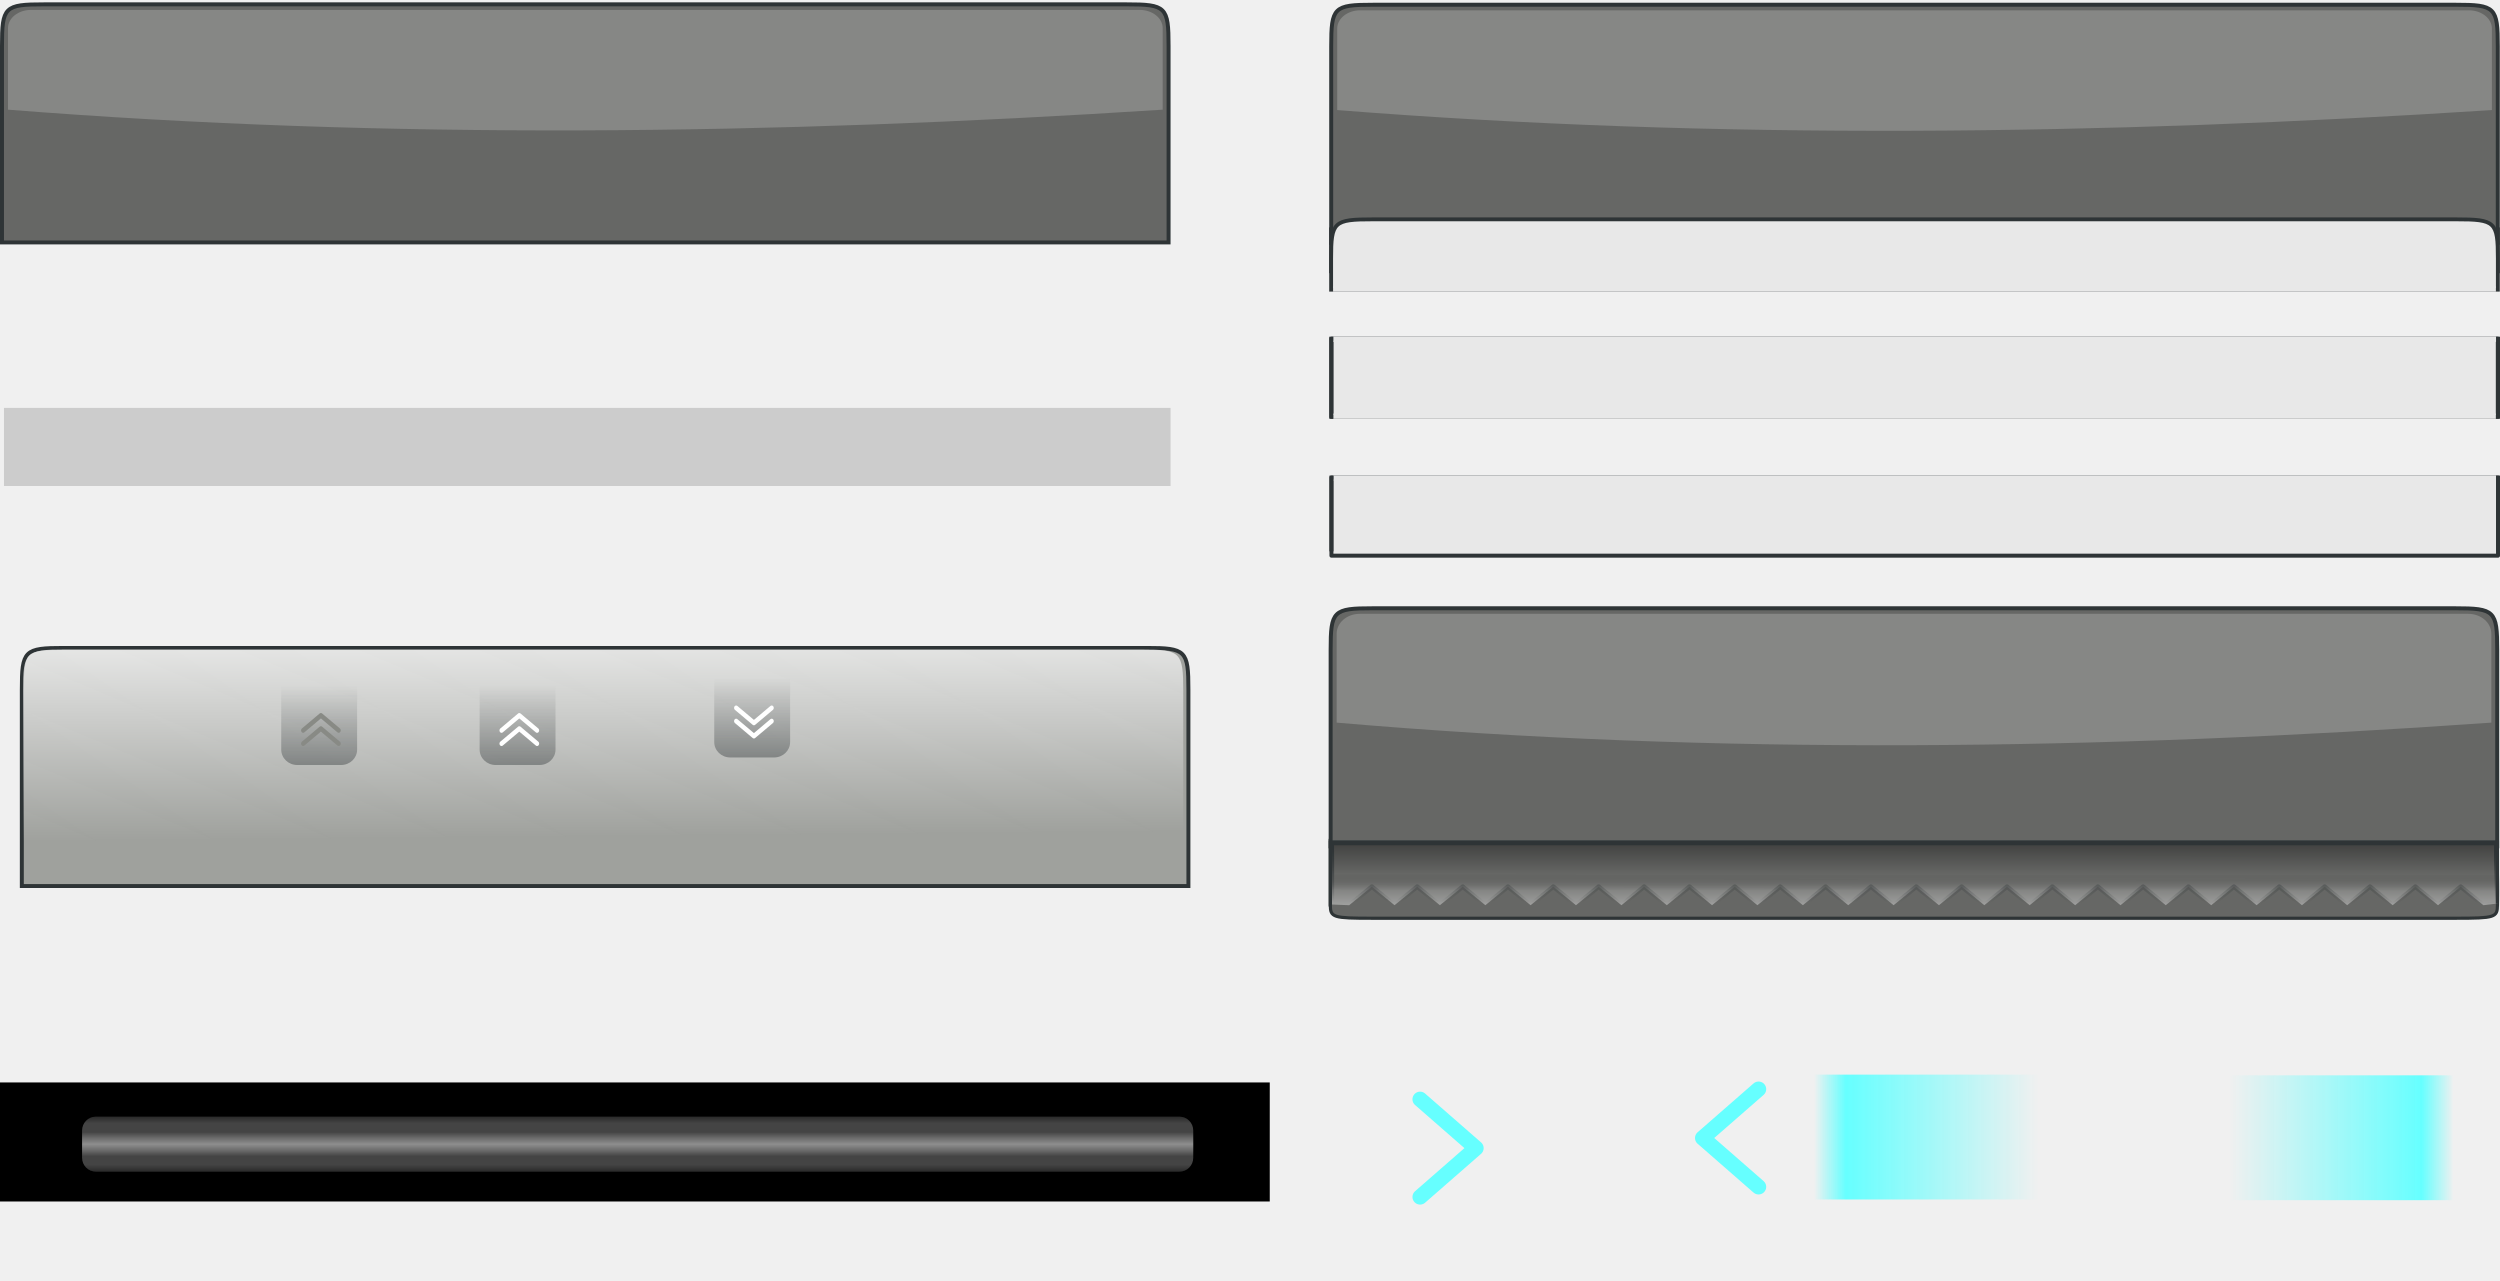
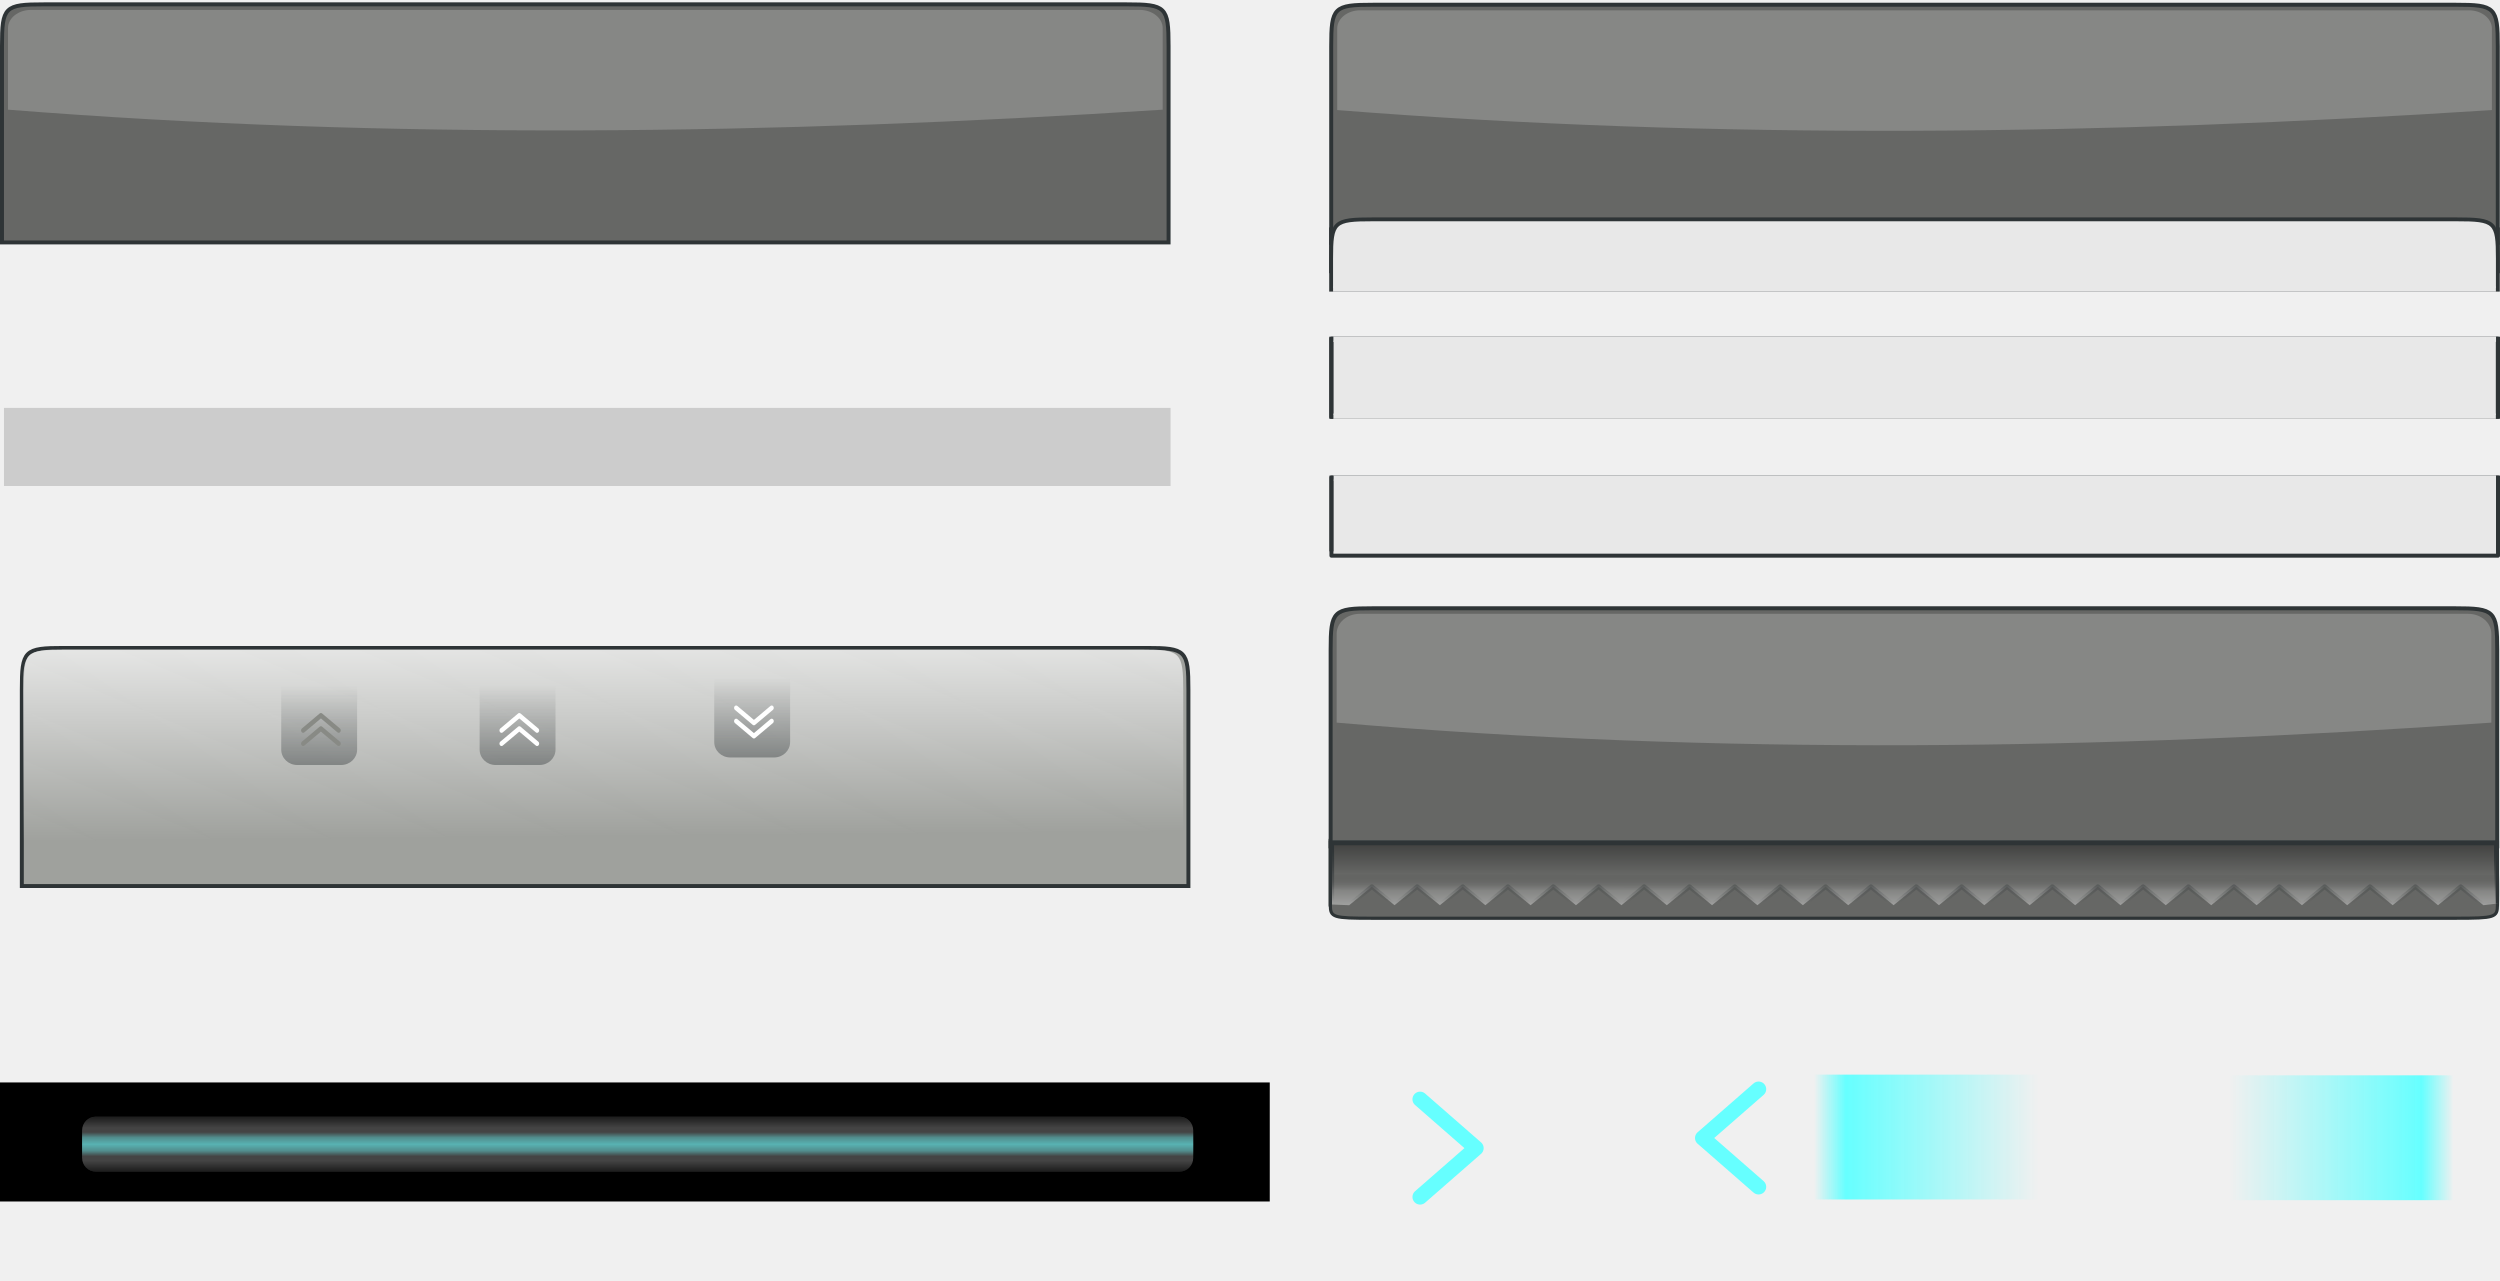
<svg xmlns="http://www.w3.org/2000/svg" xmlns:xlink="http://www.w3.org/1999/xlink" width="630.043" height="322.796" id="svg2465" version="1.0">
  <defs id="defs2467">
    <linearGradient id="linearGradient10055">
      <stop style="stop-color:#66ffff;stop-opacity:0;" offset="0" id="stop10057" />
      <stop id="stop10063" offset="0.143" style="stop-color:#66ffff;stop-opacity:1;" />
      <stop style="stop-color:#66ffff;stop-opacity:0;" offset="1" id="stop10059" />
    </linearGradient>
    <linearGradient id="linearGradient4217">
-       <stop style="stop-color:#000000;stop-opacity:0.392;" offset="0" id="stop4219" />
-       <stop id="stop4239" offset="0.125" style="stop-color:#000000;stop-opacity:0;" />
+       <stop style="stop-color:#000000;stop-opacity:0.588;" offset="0" id="stop4219" />
+       <stop id="stop4239" offset="0.2" style="stop-color:#000000;stop-opacity:0;" />
      <stop style="stop-color:#000000;stop-opacity:0;" offset="0.25" id="stop7160" />
-       <stop id="stop4223" offset="0.28" style="stop-color:#ffffff;stop-opacity:0;" />
-       <stop style="stop-color:#ffffff;stop-opacity:0.196;" offset="0.38" id="stop4241" />
-       <stop id="stop4247" offset="0.5" style="stop-color:#ffffff;stop-opacity:0.392;" />
-       <stop id="stop4245" offset="0.62" style="stop-color:#ffffff;stop-opacity:0.196;" />
-       <stop id="stop4243" offset="0.72" style="stop-color:#ffffff;stop-opacity:0;" />
+       <stop id="stop4223" offset="0.28" style="stop-color:#66ffff;stop-opacity:0;" />
+       <stop style="stop-color:#66ffff;stop-opacity:0.392;" offset="0.38" id="stop4241" />
+       <stop id="stop4247" offset="0.5" style="stop-color:#66ffff;stop-opacity:0.588;" />
+       <stop id="stop4245" offset="0.62" style="stop-color:#66ffff;stop-opacity:0.392;" />
+       <stop id="stop4243" offset="0.72" style="stop-color:#66ffff;stop-opacity:0;" />
      <stop style="stop-color:#000000;stop-opacity:0;" offset="0.75" id="stop7162" />
-       <stop style="stop-color:#000000;stop-opacity:0;" offset="0.88" id="stop4237" />
-       <stop style="stop-color:#000000;stop-opacity:0.392;" offset="1" id="stop4221" />
+       <stop style="stop-color:#000000;stop-opacity:0;" offset="0.8" id="stop4237" />
+       <stop style="stop-color:#000000;stop-opacity:0.588;" offset="1" id="stop4221" />
    </linearGradient>
    <linearGradient id="linearGradient3447">
      <stop style="stop-color:#2e3436;stop-opacity:1;" offset="0" id="stop3449" />
      <stop style="stop-color:#2e3436;stop-opacity:0;" offset="1" id="stop3451" />
    </linearGradient>
    <linearGradient id="linearGradient3431">
      <stop style="stop-color:#ffffff;stop-opacity:0.392;" offset="0" id="stop3433" />
      <stop id="stop3235" offset="0.25" style="stop-color:#ffffff;stop-opacity:0.196;" />
      <stop style="stop-color:#000000;stop-opacity:0;" offset="0.5" id="stop3237" />
      <stop id="stop3239" offset="0.75" style="stop-color:#000000;stop-opacity:0.196;" />
      <stop style="stop-color:#000000;stop-opacity:0.392;" offset="1" id="stop3435" />
    </linearGradient>
    <linearGradient id="linearGradient3450">
      <stop id="stop3452" offset="0" style="stop-color:#fdfdfd;stop-opacity:1" />
      <stop id="stop3454" offset="1" style="stop-color:#fdfdfd;stop-opacity:0" />
    </linearGradient>
    <linearGradient xlink:href="#linearGradient3450" id="linearGradient8725" gradientUnits="userSpaceOnUse" x1="585.356" y1="414.903" x2="585.907" y2="479.957" gradientTransform="translate(-455,-144.0635)" />
    <linearGradient xlink:href="#linearGradient3450" id="linearGradient8731" gradientUnits="userSpaceOnUse" x1="585.356" y1="414.903" x2="585.907" y2="479.957" gradientTransform="translate(-455,-144.0635)" />
    <linearGradient xlink:href="#linearGradient3450" id="linearGradient8734" gradientUnits="userSpaceOnUse" x1="585.356" y1="414.903" x2="585.907" y2="479.957" gradientTransform="translate(-455,-144.0635)" />
    <linearGradient xlink:href="#linearGradient3450" id="linearGradient8737" gradientUnits="userSpaceOnUse" x1="585.356" y1="414.903" x2="585.907" y2="479.957" gradientTransform="translate(-455,-144.0635)" />
    <linearGradient xlink:href="#linearGradient3450" id="linearGradient8780" gradientUnits="userSpaceOnUse" gradientTransform="matrix(0.9945584,0,0,1,-332.3571,0.3957932)" x1="585.356" y1="414.903" x2="585.907" y2="479.957" />
    <linearGradient xlink:href="#linearGradient3447" id="linearGradient8786" gradientUnits="userSpaceOnUse" gradientTransform="matrix(1,0,0,-1.020734,-90.4375,723.0666)" x1="375" y1="97.781" x2="375" y2="117.375" />
    <linearGradient xlink:href="#linearGradient3450" id="linearGradient9758" gradientUnits="userSpaceOnUse" x1="585.356" y1="414.903" x2="585.907" y2="479.957" />
    <linearGradient xlink:href="#linearGradient3450" id="linearGradient9764" gradientUnits="userSpaceOnUse" x1="585.356" y1="414.903" x2="585.907" y2="479.957" />
    <linearGradient xlink:href="#linearGradient3450" id="linearGradient9767" gradientUnits="userSpaceOnUse" x1="585.356" y1="414.903" x2="585.907" y2="479.957" />
    <linearGradient xlink:href="#linearGradient3450" id="linearGradient9770" gradientUnits="userSpaceOnUse" x1="585.356" y1="414.903" x2="585.907" y2="479.957" />
    <linearGradient xlink:href="#linearGradient3447" id="linearGradient9828" gradientUnits="userSpaceOnUse" gradientTransform="matrix(1,0,0,-1.020734,-149.5625,724.9666)" x1="375" y1="97.781" x2="375" y2="117.375" />
    <linearGradient xlink:href="#linearGradient3447" id="linearGradient4743" gradientUnits="userSpaceOnUse" gradientTransform="matrix(1,0,0,-1.020734,-199.5625,724.9666)" x1="375" y1="97.781" x2="375" y2="117.375" />
    <linearGradient xlink:href="#linearGradient3431" id="linearGradient12719" gradientUnits="userSpaceOnUse" gradientTransform="matrix(1.000082,0,0,0.6124611,-0.1728153,472.5315)" x1="572.474" y1="683.168" x2="572.483" y2="656.058" />
    <linearGradient xlink:href="#linearGradient3447" id="linearGradient12721" gradientUnits="userSpaceOnUse" gradientTransform="matrix(1.000082,0,0,0.6124611,-0.1728153,472.5315)" x1="560.921" y1="659.099" x2="560.864" y2="681.591" />
    <linearGradient xlink:href="#linearGradient4217" id="linearGradient5220" x1="160.703" y1="295.281" x2="160.703" y2="281.438" gradientUnits="userSpaceOnUse" />
    <linearGradient xlink:href="#linearGradient10055" id="linearGradient10061" x1="552.145" y1="718.919" x2="598.46" y2="718.919" gradientUnits="userSpaceOnUse" gradientTransform="matrix(1.221374,0,0,1,-122.2305,0)" />
    <linearGradient xlink:href="#linearGradient10055" id="linearGradient10067" gradientUnits="userSpaceOnUse" gradientTransform="matrix(1.221374,0,0,1,-1387.74,0.1767786)" x1="552.145" y1="718.919" x2="598.46" y2="718.919" />
  </defs>
  <g id="layer1" transform="translate(-95,-432.3622)">
    <rect y="705.158" x="95" height="30" width="320" id="rect4703" style="fill:#000000;fill-opacity:1;fill-rule:nonzero;stroke:#ffffff;stroke-width:0;stroke-linecap:square;stroke-linejoin:miter;stroke-miterlimit:4;stroke-dasharray:none;stroke-opacity:1" />
    <g id="g8774" transform="translate(5,162.7958)">
      <path clip-rule="evenodd" d="M 95.5,443.362 C 95.5,433.482 96.13,432.862 106.07,432.862 L 378.93,432.862 C 388.87,432.862 389.5,433.482 389.5,443.362 L 389.5,492.862 L 95.5,492.862 L 95.5,443.362 z " id="path8776" style="fill:#9fa19d;fill-opacity:1;fill-rule:evenodd;stroke:#2e3436;stroke-opacity:1" />
      <path style="fill:url(#linearGradient8780);fill-opacity:1;fill-rule:evenodd;stroke:none;stroke-opacity:1" id="path8778" d="M 95.8,443.758 C 95.8,433.878 96.427,433.258 106.312,433.258 L 377.688,433.258 C 387.573,433.258 388.2,433.878 388.2,443.758 L 388.2,493.258 L 95.8,493.258 L 95.8,443.758 z " clip-rule="evenodd" />
    </g>
    <g id="tail">
      <path id="path4208" d="M 430.542,552.715 L 430.542,572.403 L 724.542,572.403 L 724.542,552.715 L 430.542,552.715 z " style="fill:#e8e8e8;fill-opacity:1;fill-rule:evenodd;stroke:#2e3436;stroke-linecap:round;stroke-linejoin:round;stroke-opacity:1" />
      <path id="path4210" d="M 431.693,552.869 L 723.392,552.869" style="fill:none;fill-opacity:1;fill-rule:evenodd;stroke:#e8e8e8;stroke-width:1.304;stroke-linecap:square;stroke-linejoin:miter;stroke-miterlimit:0;stroke-dasharray:none;stroke-opacity:1" />
      <path id="path4212" d="M 430.542,552.715 L 430.542,570.81" style="fill:#2e609c;fill-opacity:1;fill-rule:evenodd;stroke:#2e3436;stroke-width:1;stroke-linecap:square;stroke-linejoin:miter;stroke-miterlimit:4;stroke-dasharray:none;stroke-opacity:1" />
      <path id="path4214" d="M 724.542,552.715 L 724.542,570.81" style="fill:#2e609c;fill-opacity:1;fill-rule:evenodd;stroke:#2e3436;stroke-width:1;stroke-linecap:square;stroke-linejoin:miter;stroke-miterlimit:4;stroke-dasharray:none;stroke-opacity:1" />
    </g>
    <g id="body">
      <path id="path4218" d="M 430.521,517.716 L 430.521,537.403 L 724.521,537.403 L 724.521,517.716 L 430.521,517.716 z " style="fill:#e8e8e8;fill-opacity:1;fill-rule:evenodd;stroke:#2e3436;stroke-linecap:round;stroke-linejoin:round;stroke-opacity:1" />
      <path id="path4222" d="M 430.521,517.736 L 430.521,537.381" style="fill:none;fill-rule:evenodd;stroke:#2e3436;stroke-width:1.042;stroke-linecap:square;stroke-linejoin:miter;stroke-miterlimit:4;stroke-dasharray:none;stroke-opacity:1" />
      <path id="path4224" d="M 724.521,517.736 L 724.521,537.381" style="fill:none;fill-rule:evenodd;stroke:#2e3436;stroke-width:1.042;stroke-linecap:square;stroke-linejoin:miter;stroke-miterlimit:4;stroke-dasharray:none;stroke-opacity:1" />
      <path id="path4226" d="M 431.695,537.254 L 723.347,537.254" style="fill:none;fill-rule:evenodd;stroke:#e8e8e8;stroke-width:1.304;stroke-linecap:square;stroke-linejoin:miter;stroke-miterlimit:0;stroke-dasharray:none;stroke-opacity:1" />
      <path id="path4220" d="M 431.691,517.864 L 723.39,517.864" style="fill:none;fill-rule:evenodd;stroke:#e8e8e8;stroke-width:1.304;stroke-linecap:square;stroke-linejoin:miter;stroke-miterlimit:0;stroke-dasharray:none;stroke-opacity:1" />
    </g>
    <g id="expand_button">
      <path style="opacity:0.4;fill:url(#linearGradient8786);fill-opacity:1;fill-rule:evenodd;stroke:none;stroke-width:0.846;stroke-miterlimit:4;stroke-dasharray:none;stroke-dashoffset:0;stroke-opacity:1" d="M 279.062,623.258 C 276.797,623.258 275,621.527 275,619.366 L 275,603.258 L 294.125,603.258 L 294.125,619.366 C 294.125,621.527 292.328,623.258 290.062,623.258 L 279.062,623.258 z " id="path27266" />
      <g transform="matrix(0.8598046,0,0,0.9999998,112.8937,362.794)" id="g27268">
        <path style="fill:none;fill-rule:evenodd;stroke:#ffffff;stroke-width:1.218;stroke-linecap:round;stroke-linejoin:round;stroke-miterlimit:4;stroke-dasharray:none;stroke-opacity:1" d="M 194.963,251.299 L 200.169,255.071 L 205.375,251.299 L 205.375,251.299 L 205.375,251.299" id="path27270" />
        <path style="fill:none;fill-rule:evenodd;stroke:#ffffff;stroke-width:1.218;stroke-linecap:round;stroke-linejoin:round;stroke-miterlimit:4;stroke-dasharray:none;stroke-opacity:1" d="M 194.963,247.973 L 200.169,251.745 L 205.375,247.973 L 205.375,247.973 L 205.375,247.973" id="path27272" />
      </g>
    </g>
    <path id="path7526" d="M 430.502,490.018 L 430.502,508.722" style="fill:url(#linearGradient9770);fill-opacity:1;fill-rule:evenodd;stroke:none;stroke-width:1;stroke-linecap:square;stroke-linejoin:miter;stroke-miterlimit:4;stroke-dasharray:none;stroke-opacity:1" />
    <path id="path7528" d="M 431.001,508.612 L 723.999,508.612" style="fill:url(#linearGradient9767);fill-opacity:1;fill-rule:evenodd;stroke:none;stroke-width:1.205;stroke-linecap:butt;stroke-linejoin:miter;stroke-miterlimit:0;stroke-dasharray:none;stroke-opacity:1" />
    <path id="path7530" d="M 724.502,490.017 L 724.502,508.721" style="fill:url(#linearGradient9764);fill-opacity:1;fill-rule:evenodd;stroke:none;stroke-width:1;stroke-linecap:square;stroke-linejoin:miter;stroke-miterlimit:0;stroke-dasharray:none;stroke-opacity:1" />
    <path style="fill:url(#linearGradient9758);fill-opacity:1;fill-rule:evenodd;stroke:none;stroke-width:1.304;stroke-linecap:square;stroke-linejoin:miter;stroke-miterlimit:0;stroke-dasharray:none;stroke-opacity:1" d="M 431.75,508.514 L 723.35,508.514" id="path7534" />
    <path style="fill:url(#linearGradient8737);fill-opacity:1;fill-rule:evenodd;stroke:none;stroke-width:1;stroke-linecap:square;stroke-linejoin:miter;stroke-miterlimit:4;stroke-dasharray:none;stroke-opacity:1" d="M -24.498,345.955 L -24.498,364.658" id="path8702" />
    <path style="fill:url(#linearGradient8734);fill-opacity:1;fill-rule:evenodd;stroke:none;stroke-width:1.205;stroke-linecap:butt;stroke-linejoin:miter;stroke-miterlimit:0;stroke-dasharray:none;stroke-opacity:1" d="M -23.999,364.549 L 268.999,364.549" id="path8704" />
    <path style="fill:url(#linearGradient8731);fill-opacity:1;fill-rule:evenodd;stroke:none;stroke-width:1;stroke-linecap:square;stroke-linejoin:miter;stroke-miterlimit:0;stroke-dasharray:none;stroke-opacity:1" d="M 269.502,345.954 L 269.502,364.657" id="path8706" />
    <path id="path8710" d="M -23.25,364.451 L 268.35,364.451" style="fill:url(#linearGradient8725);fill-opacity:1;fill-rule:evenodd;stroke:none;stroke-width:1.304;stroke-linecap:square;stroke-linejoin:miter;stroke-miterlimit:0;stroke-dasharray:none;stroke-opacity:1" />
    <g id="collapse_button">
      <path id="path9814" d="M 219.938,625.158 C 217.672,625.158 215.875,623.427 215.875,621.266 L 215.875,605.158 L 235,605.158 L 235,621.266 C 235,623.427 233.203,625.158 230.938,625.158 L 219.938,625.158 z " style="opacity:0.4;fill:url(#linearGradient9828);fill-opacity:1;fill-rule:evenodd;stroke:none;stroke-width:0.846;stroke-miterlimit:4;stroke-dasharray:none;stroke-dashoffset:0;stroke-opacity:1" />
      <g id="g9816" transform="matrix(0.8598046,0,0,-0.9999998,53.76873,867.7373)">
        <path id="path9818" d="M 194.963,251.299 L 200.169,255.071 L 205.375,251.299 L 205.375,251.299 L 205.375,251.299" style="fill:none;fill-rule:evenodd;stroke:#ffffff;stroke-width:1.218;stroke-linecap:round;stroke-linejoin:round;stroke-miterlimit:4;stroke-dasharray:none;stroke-opacity:1" />
        <path id="path9820" d="M 194.963,247.973 L 200.169,251.745 L 205.375,247.973 L 205.375,247.973 L 205.375,247.973" style="fill:none;fill-rule:evenodd;stroke:#ffffff;stroke-width:1.218;stroke-linecap:round;stroke-linejoin:round;stroke-miterlimit:4;stroke-dasharray:none;stroke-opacity:1" />
      </g>
    </g>
    <g id="collapse_button_grayed_out">
      <path style="opacity:0.4;fill:url(#linearGradient4743);fill-opacity:1;fill-rule:evenodd;stroke:none;stroke-width:0.846;stroke-miterlimit:4;stroke-dasharray:none;stroke-dashoffset:0;stroke-opacity:1" d="M 169.938,625.158 C 167.672,625.158 165.875,623.427 165.875,621.266 L 165.875,605.158 L 185,605.158 L 185,621.266 C 185,623.427 183.203,625.158 180.938,625.158 L 169.938,625.158 z " id="path4711" />
      <g style="stroke:#888a85;stroke-opacity:1;fill:none" transform="matrix(0.8598046,0,0,-0.9999998,3.76873,867.7373)" id="g4713">
        <path style="fill:none;fill-rule:evenodd;stroke:#888a85;stroke-width:1.218;stroke-linecap:round;stroke-linejoin:round;stroke-miterlimit:4;stroke-dasharray:none;stroke-opacity:1" d="M 194.963,251.299 L 200.169,255.071 L 205.375,251.299 L 205.375,251.299 L 205.375,251.299" id="path4715" />
        <path style="fill:none;fill-rule:evenodd;stroke:#888a85;stroke-width:1.218;stroke-linecap:round;stroke-linejoin:round;stroke-miterlimit:4;stroke-dasharray:none;stroke-opacity:1" d="M 194.963,247.973 L 200.169,251.745 L 205.375,247.973 L 205.375,247.973 L 205.375,247.973" id="path4717" />
      </g>
    </g>
    <g id="active_overlay" transform="translate(-1021.752,580.757)">
      <path d="M 1137.437,136.493 C 1137.437,134.586 1138.99,133.035 1140.9,133.035 L 1414.005,133.035 C 1415.914,133.035 1417.468,134.586 1417.468,136.493 L 1417.468,143.409 C 1417.468,145.315 1415.914,146.866 1414.005,146.866 L 1140.9,146.866 C 1138.99,146.866 1137.437,145.315 1137.437,143.409 L 1137.437,136.493 z " style="fill:#444444;fill-opacity:1;fill-rule:evenodd;stroke:none;stroke-opacity:1" id="path6373" />
      <path style="fill-opacity:1.0;fill-rule:evenodd;stroke:none;stroke-opacity:1;opacity:1;fill:url(#linearGradient5220)" d="M 24.156 281.438 C 22.247 281.437 20.688 283 20.688 284.906 L 20.688 287.156 L 20.688 289.562 L 20.688 291.812 C 20.688 293.719 22.247 295.281 24.156 295.281 L 297.25 295.281 C 299.16 295.281 300.719 293.719 300.719 291.812 L 300.719 289.562 L 300.719 287.156 L 300.719 284.906 C 300.719 283 299.16 281.438 297.25 281.438 L 24.156 281.438 z " id="path6375" transform="translate(1116.752,-148.3948)" />
    </g>
    <path id="body_background" d="M 96,535.158 L 96,554.846 L 390,554.846 L 390,535.158 L 96,535.158 z " style="opacity:0.15;fill:#000000;fill-opacity:1;fill-rule:evenodd;stroke:none;stroke-linecap:round;stroke-linejoin:round;stroke-opacity:1" />
    <g id="head" transform="translate(-330,47.90016)">
      <path style="fill:#666765;fill-opacity:1;fill-rule:evenodd;stroke:#2e3436;stroke-opacity:1" id="path12573" d="M 760.484,396.158 C 760.484,386.278 761.114,385.658 771.054,385.658 L 1043.914,385.658 C 1053.854,385.658 1054.484,386.278 1054.484,396.158 L 1054.484,445.658 L 760.484,445.658 L 760.484,396.158 z " clip-rule="evenodd" />
      <path style="fill:none;fill-opacity:0;fill-rule:evenodd;stroke:#2e3436;stroke-width:0.759;stroke-linecap:square;stroke-linejoin:miter;stroke-miterlimit:4;stroke-dasharray:none;stroke-opacity:1" d="M 760.35,442.155 L 760.35,452.926" id="path12575" />
      <path style="fill:none;fill-rule:evenodd;stroke:#444444;stroke-width:0.915;stroke-linecap:butt;stroke-linejoin:miter;stroke-miterlimit:0;stroke-dasharray:none;stroke-opacity:1" d="M 760.85,452.863 L 1054.117,452.863" id="path12577" />
      <path style="fill:none;fill-opacity:0;fill-rule:evenodd;stroke:#2e3436;stroke-width:0.759;stroke-linecap:square;stroke-linejoin:miter;stroke-miterlimit:0;stroke-dasharray:none;stroke-opacity:1" d="M 1054.62,442.155 L 1054.62,452.926" id="path12579" />
      <path style="fill:#e8e8e8;fill-opacity:1;fill-rule:evenodd;stroke:#2e3436;stroke-width:0.97;stroke-linecap:round;stroke-linejoin:miter;stroke-opacity:1" d="M 770.968,439.74 C 761.086,439.74 760.466,440.324 760.466,449.619 L 760.466,457.469 L 1054.501,457.469 L 1054.501,449.619 C 1054.501,440.324 1053.881,439.74 1044,439.74 L 770.968,439.74 z " id="path12581" />
      <path id="path12583" d="M 761.604,457.323 L 1053.361,457.323" style="fill:none;fill-opacity:1;fill-rule:evenodd;stroke:#e8e8e8;stroke-width:1.3;stroke-linecap:square;stroke-linejoin:miter;stroke-miterlimit:0;stroke-dasharray:none;stroke-opacity:1" />
      <path style="fill:#ffffff;fill-opacity:1;stroke:none;stroke-width:1.051;stroke-linecap:round;stroke-linejoin:round;stroke-miterlimit:4;stroke-dashoffset:1.088;stroke-opacity:1;opacity:0.21" d="M 767.799,387.058 C 764.587,387.058 762,389.119 762,391.655 L 762,412.201 C 857.607,419.772 954.832,418.545 1053,412.201 L 1053,391.655 C 1053,389.119 1050.412,387.058 1047.2,387.058 L 767.799,387.058 z " id="path28191" />
    </g>
    <g id="track" transform="translate(-634.9837,7.799997)">
      <path clip-rule="evenodd" d="M 730.484,436.158 C 730.484,426.278 731.114,425.658 741.054,425.658 L 1013.914,425.658 C 1023.854,425.658 1024.484,426.278 1024.484,436.158 L 1024.484,485.658 L 730.484,485.658 L 730.484,436.158 z " id="path12609" style="fill:#666765;fill-opacity:1;fill-rule:evenodd;stroke:#2e3436;stroke-opacity:1" />
      <path id="path12621" d="M 737.799,427.058 C 734.587,427.058 732,429.119 732,431.655 L 732,452.201 C 827.607,459.772 924.832,458.545 1023,452.201 L 1023,431.655 C 1023,429.119 1020.412,427.058 1017.201,427.058 L 737.799,427.058 z " style="fill:#ffffff;fill-opacity:1;stroke:none;stroke-width:1.051;stroke-linecap:round;stroke-linejoin:round;stroke-miterlimit:4;stroke-dashoffset:1.088;stroke-opacity:1;opacity:0.21" />
    </g>
    <path id="selection_left2" style="fill:none;fill-opacity:1;fill-rule:evenodd;stroke:#66ffff;stroke-width:3.843;stroke-linecap:round;stroke-linejoin:miter;stroke-miterlimit:4;stroke-dasharray:none;stroke-opacity:1" d="M 452.884,709.398 C 466.982,721.708 466.982,721.708 466.982,721.708 M 452.885,734.017 C 466.983,721.706 466.983,721.706 466.983,721.706" />
    <path id="selection_right2" style="fill:none;fill-opacity:1;fill-rule:evenodd;stroke:#66ffff;stroke-width:3.843;stroke-linecap:round;stroke-linejoin:miter;stroke-miterlimit:4;stroke-dasharray:none;stroke-opacity:1" d="M 538.191,706.849 C 524.093,719.159 524.093,719.159 524.093,719.159 M 538.19,731.467 C 524.093,719.157 524.093,719.157 524.093,719.157" />
    <g id="collapsed_head" transform="translate(1.733551e-6,-230)">
      <g id="g12692" transform="translate(-300.1417,390)">
        <path clip-rule="evenodd" d="M 730.484,436.158 C 730.484,426.278 731.114,425.658 741.054,425.658 L 1013.914,425.658 C 1023.854,425.658 1024.484,426.278 1024.484,436.158 L 1024.484,485.658 L 730.484,485.658 L 730.484,436.158 z " id="path12694" style="fill:#666765;fill-opacity:1;fill-rule:evenodd;stroke:#2e3436;stroke-opacity:1" />
        <path id="path12696" d="M 737.799,427.058 C 734.587,427.058 732,429.305 732,432.072 L 732,454.477 C 827.607,462.734 924.832,461.396 1023,454.477 L 1023,432.072 C 1023,429.305 1020.412,427.058 1017.201,427.058 L 737.799,427.058 z " style="opacity:0.21;fill:#ffffff;fill-opacity:1;stroke:none;stroke-width:1.051;stroke-linecap:round;stroke-linejoin:round;stroke-miterlimit:4;stroke-dashoffset:1.088;stroke-opacity:1" />
      </g>
      <path clip-rule="evenodd" d="M 430.265,890.424 C 430.265,893.579 430.895,893.777 440.84,893.777 L 713.825,893.777 C 723.769,893.777 724.4,893.579 724.4,890.424 L 724.4,874.615 L 430.265,874.615 L 430.265,890.424 z " id="path12638" style="fill:#666765;fill-opacity:1;fill-rule:evenodd;stroke:#2e3436;stroke-width:0.801;stroke-miterlimit:4;stroke-dasharray:none;stroke-opacity:1" />
      <path style="fill:url(#linearGradient12719);fill-opacity:1;fill-rule:evenodd;stroke:url(#linearGradient12721);stroke-width:1.166;stroke-linecap:round;stroke-linejoin:round;stroke-opacity:1" d="M 430.613,874.798 C 430.626,876.076 430.644,877.487 430.644,879.116 L 430.644,890.314 L 435.017,890.49 L 440.732,885.82 L 446.448,890.49 L 452.163,885.82 L 457.879,890.49 L 463.626,885.82 L 469.341,890.49 L 475.026,885.82 L 480.741,890.49 L 486.457,885.82 L 492.172,890.49 L 497.888,885.82 L 503.635,890.49 L 509.35,885.82 L 515.066,890.49 L 520.781,885.82 L 526.465,890.49 L 532.181,885.82 L 537.897,890.49 L 543.643,885.82 L 549.359,890.49 L 555.074,885.82 L 560.79,890.49 L 566.506,885.82 L 572.221,890.49 L 577.937,885.82 L 583.652,890.49 L 589.368,885.82 L 595.083,890.49 L 600.799,885.82 L 606.514,890.49 L 612.23,885.82 L 617.977,890.49 L 623.692,885.82 L 629.408,890.49 L 635.092,885.82 L 640.808,890.49 L 646.523,885.82 L 652.27,890.49 L 657.986,885.82 L 663.701,890.49 L 669.417,885.82 L 675.132,890.49 L 680.848,885.82 L 686.532,890.49 L 692.279,885.82 L 697.994,890.49 L 703.71,885.82 L 709.425,890.49 L 715.141,885.82 L 720.857,890.49 L 724.417,890.063 L 724.105,879.116 C 724.105,877.472 724.122,876.051 724.136,874.798 L 430.613,874.798 z " id="path12644" />
      <path style="opacity:1;fill:none;fill-opacity:0;fill-rule:evenodd;stroke:#2e3436;stroke-width:0.709;stroke-linecap:square;stroke-linejoin:miter;stroke-miterlimit:0;stroke-dasharray:none;stroke-opacity:1" d="M 724.343,874.313 L 724.343,889.754" id="path12640" />
      <path style="fill:none;fill-opacity:0;fill-rule:evenodd;stroke:#2e3436;stroke-width:0.832;stroke-linecap:square;stroke-linejoin:miter;stroke-miterlimit:4;stroke-dasharray:none;stroke-opacity:1" d="M 430.267,874.186 L 430.267,890.421" id="path12642" />
    </g>
-     <rect style="opacity:1;fill:url(#linearGradient10061);fill-opacity:1;fill-rule:evenodd;stroke:#000000;stroke-width:0;stroke-linecap:round;stroke-linejoin:miter;stroke-miterlimit:4;stroke-dasharray:none;stroke-opacity:1" id="selection_left" width="56.569" height="31.466" x="552.145" y="703.186" />
+     <rect style="opacity:1;fill:url(#linearGradient10061);fill-opacity:1.0;fill-rule:evenodd;stroke:#000000;stroke-width:0;stroke-linecap:round;stroke-linejoin:miter;stroke-miterlimit:4;stroke-dasharray:none;stroke-opacity:1" id="selection_left" width="56.569" height="31.466" x="552.145" y="703.186" />
    <rect style="opacity:1;fill:url(#linearGradient10067);fill-opacity:1;fill-rule:evenodd;stroke:#000000;stroke-width:0;stroke-linecap:round;stroke-linejoin:miter;stroke-miterlimit:4;stroke-dasharray:none;stroke-opacity:1" id="selection_right" width="56.569" height="31.466" x="-713.365" y="703.362" transform="scale(-1,1)" />
  </g>
</svg>
